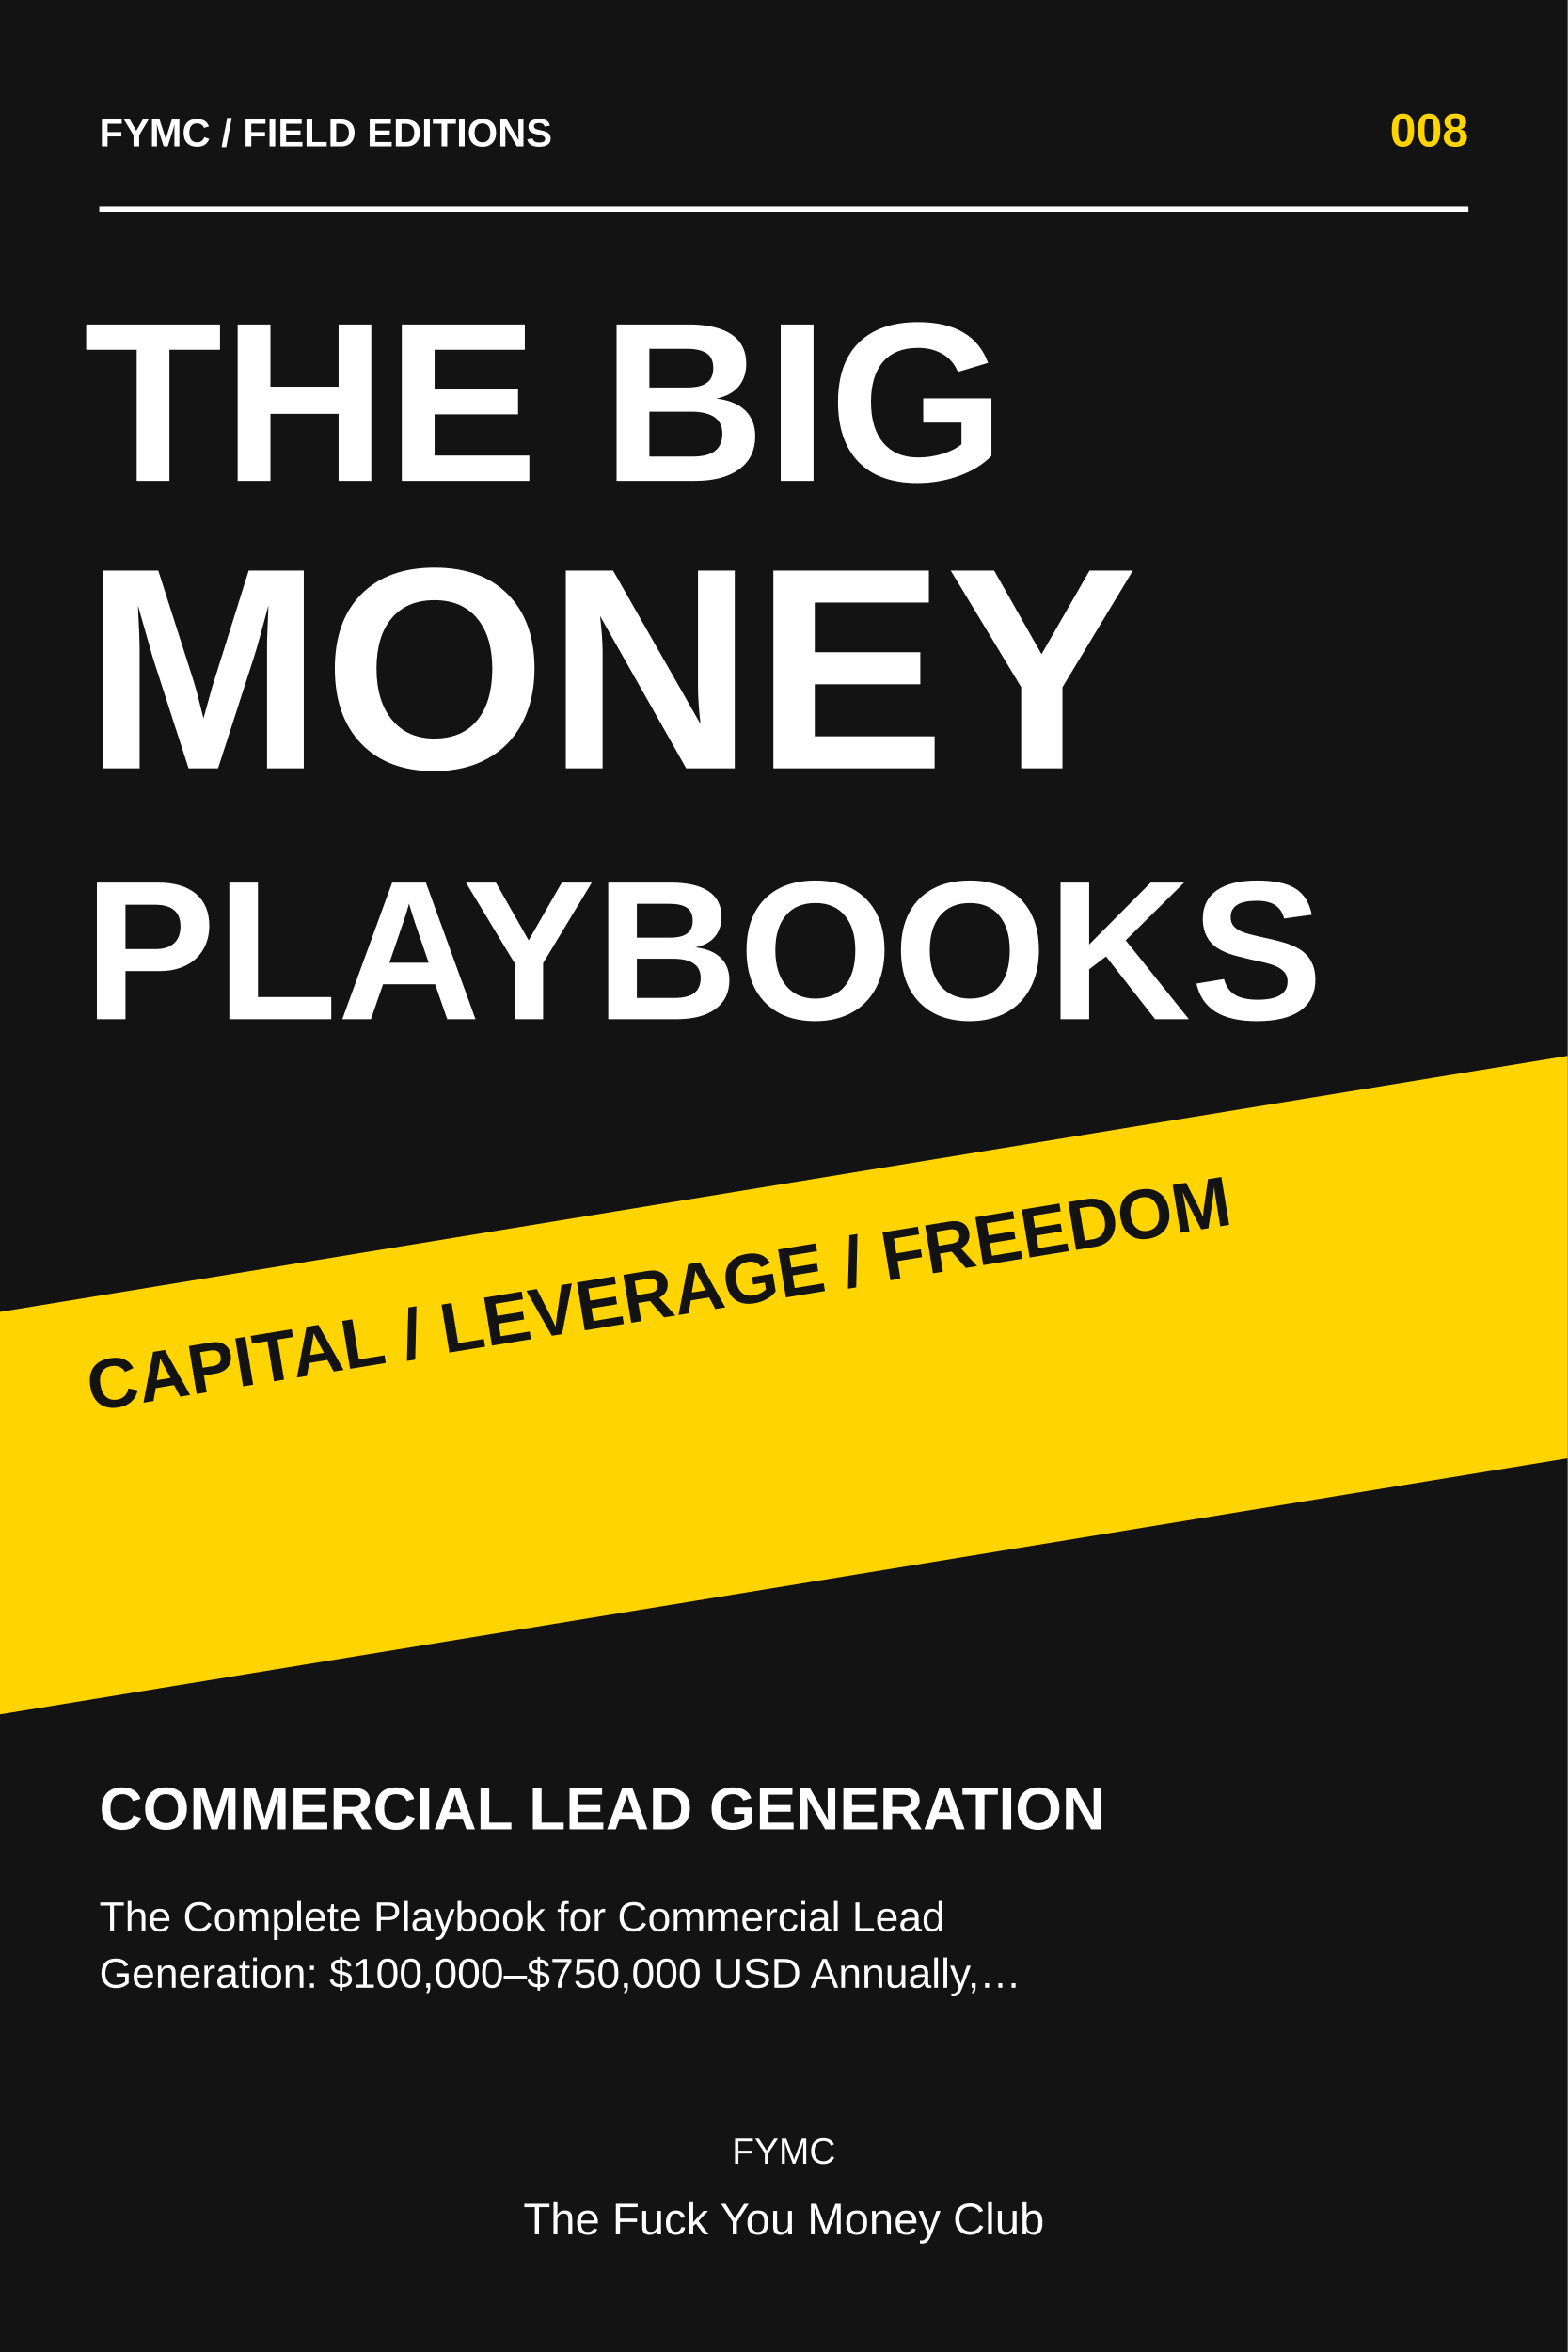
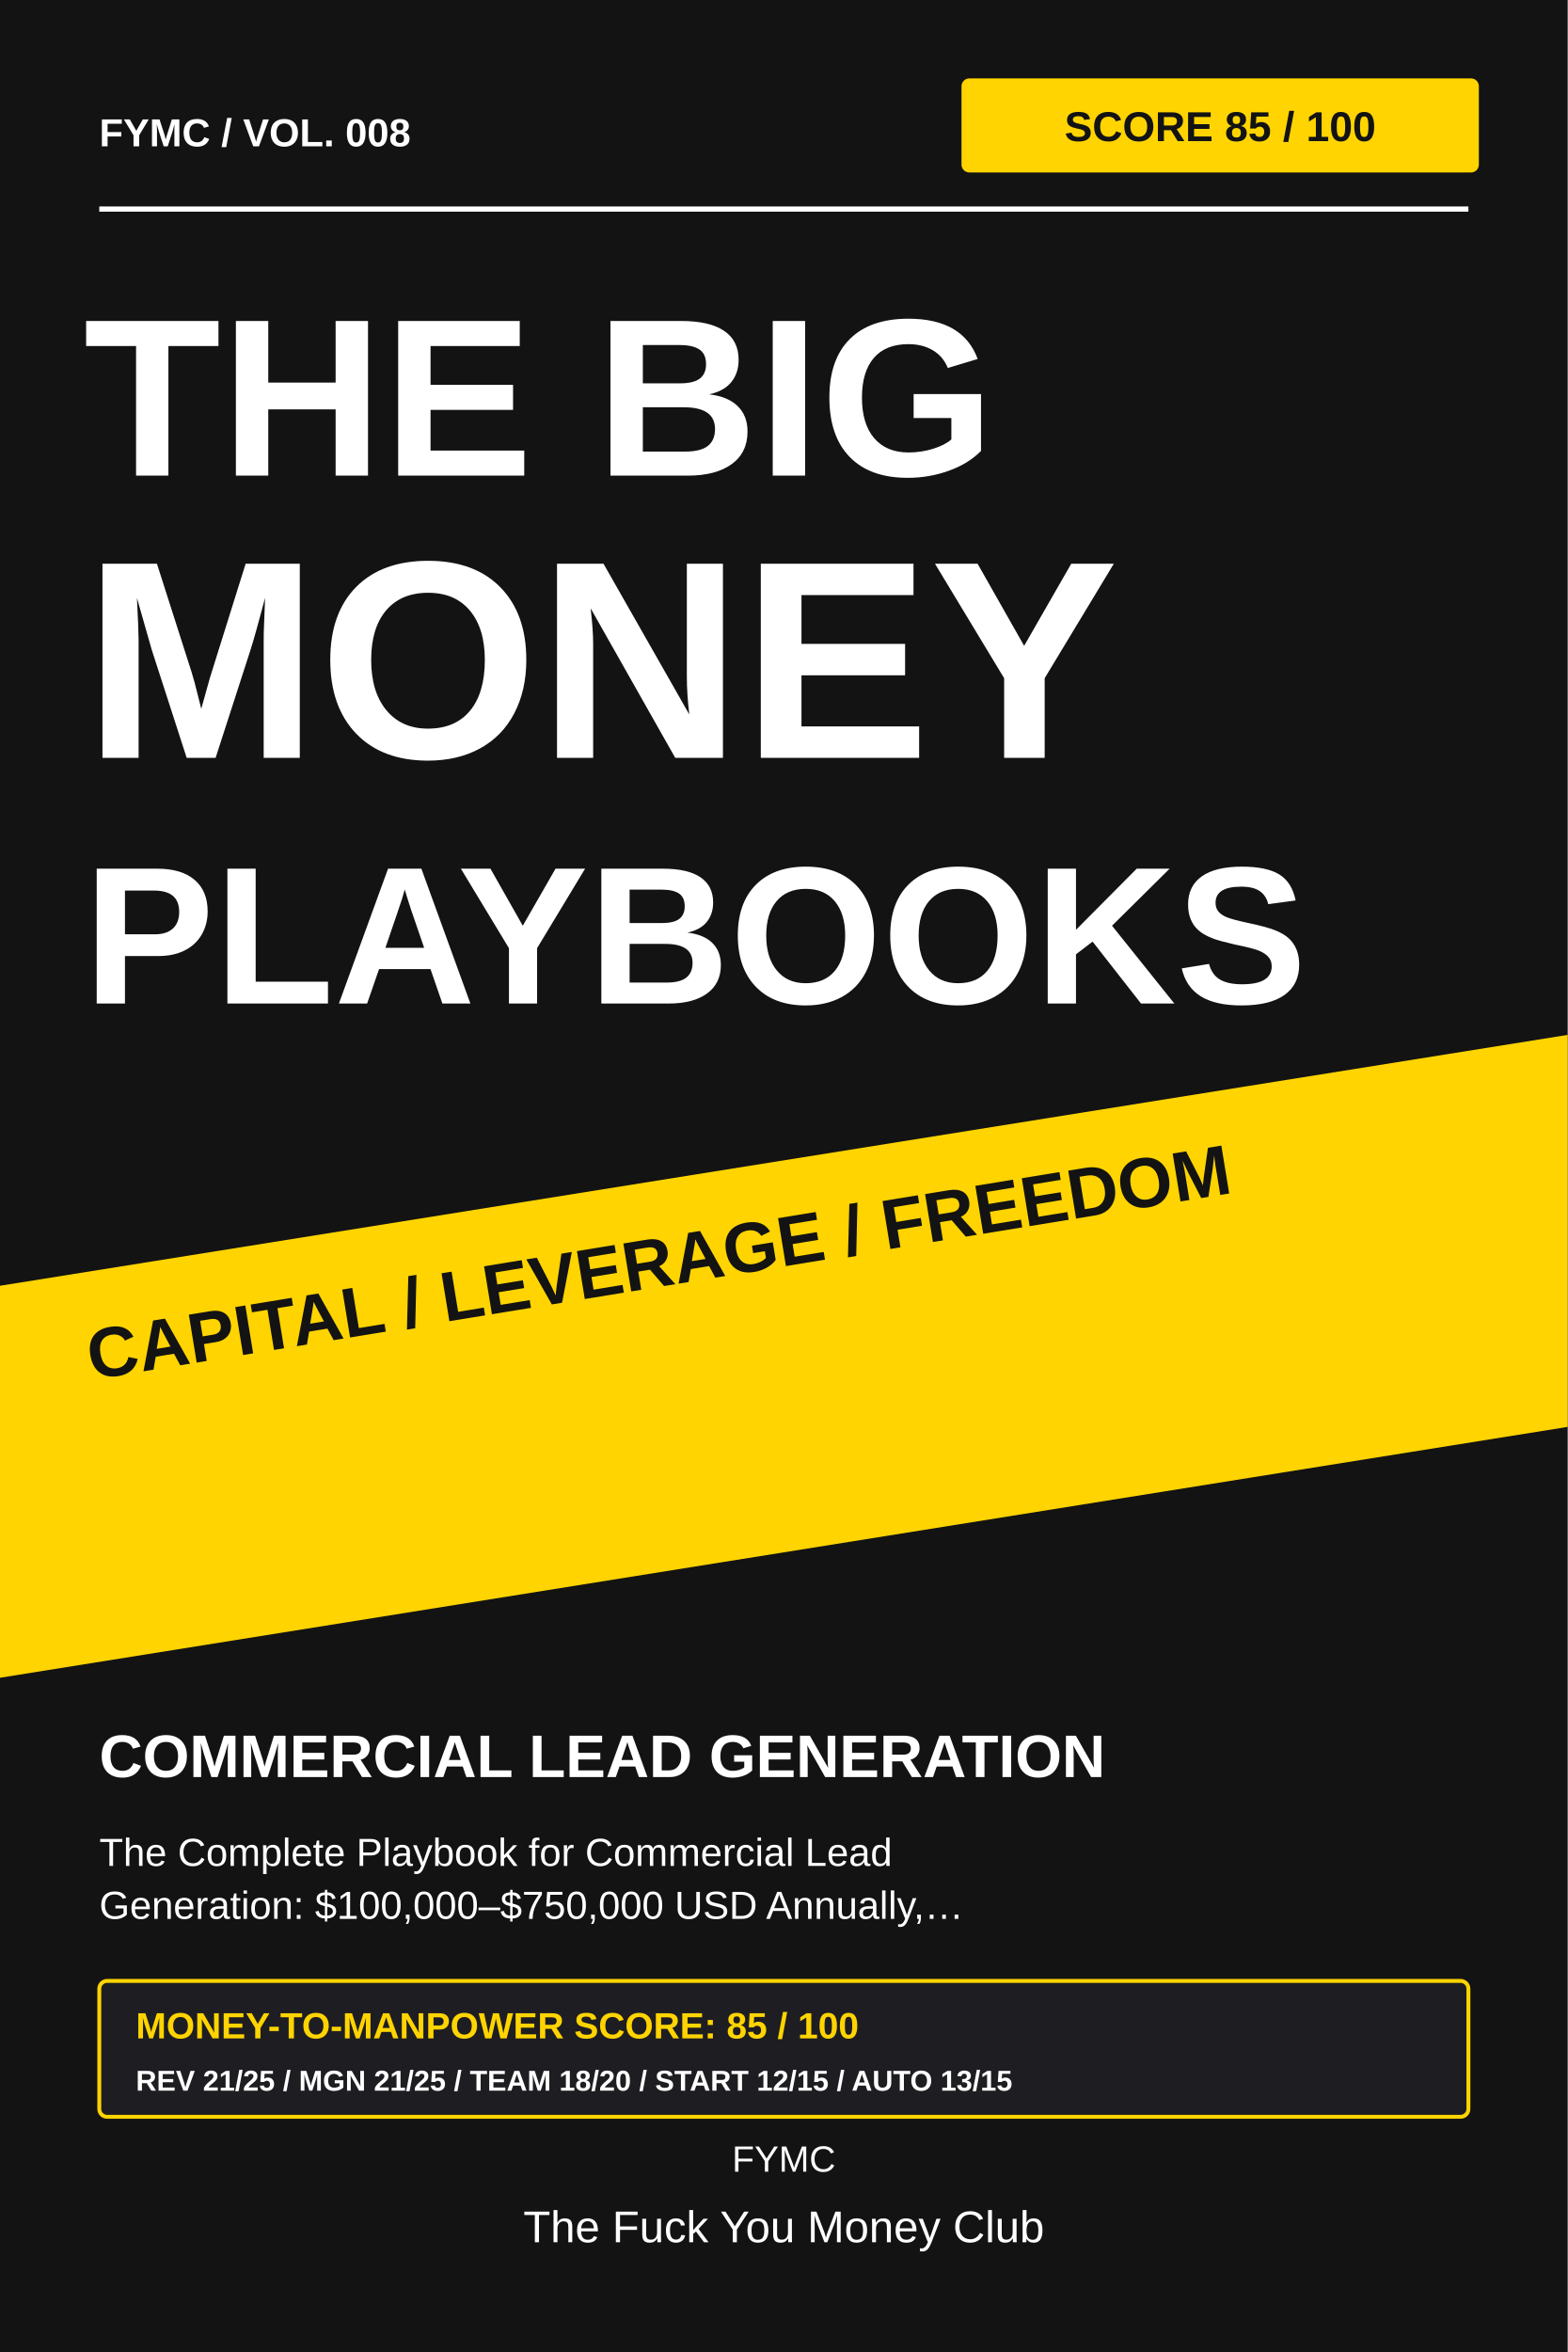
<svg xmlns="http://www.w3.org/2000/svg" width="600" height="900" viewBox="0 0 600 900" role="img" aria-labelledby="art-title art-desc">
  <defs>
    <linearGradient id="stage" x2="0.25" y2="1">
      <stop stop-color="#F5F2EC" />
      <stop offset="1" stop-color="#CEC8BC" />
    </linearGradient>
    <linearGradient id="pages" x2="1" y2="0">
      <stop stop-color="#AAA69C" />
      <stop offset="0.22" stop-color="#FFFDF5" />
      <stop offset="0.8" stop-color="#E4DFD3" />
      <stop offset="1" stop-color="#BAB4A6" />
    </linearGradient>
    <linearGradient id="foil" x2="1" y2="0.3">
      <stop stop-color="#FFFFFF" stop-opacity="0.18" />
      <stop offset="0.3" stop-color="#FFFFFF" stop-opacity="0" />
      <stop offset="1" stop-color="#000000" stop-opacity="0.2" />
    </linearGradient>
    <linearGradient id="metal" x2="1" y2="1">
      <stop stop-color="#797D80" />
      <stop offset="0.35" stop-color="#272A2D" />
      <stop offset="0.72" stop-color="#090B0C" />
      <stop offset="1" stop-color="#63676A" />
    </linearGradient>
    <linearGradient id="glass" x2="1" y2="1">
      <stop stop-color="#FFFFFF" stop-opacity="0.14" />
      <stop offset="0.48" stop-color="#FFFFFF" stop-opacity="0" />
    </linearGradient>
    <filter id="shadow" x="-50%" y="-100%" width="200%" height="300%">
      <feGaussianBlur stdDeviation="15" />
    </filter>
  </defs>
  <rect x="0" y="0" width="600" height="900" rx="0" fill="#131313" stroke="none" stroke-width="1" />
-   <text x="38" y="56" fill="#FFFFFF" font-family="Arial, Helvetica, sans-serif" font-size="15" font-weight="700" text-anchor="start">FYMC / FIELD EDITIONS</text>
-   <text x="562" y="56" fill="#FFD400" font-family="Arial, Helvetica, sans-serif" font-size="18" font-weight="800" text-anchor="end">008</text>
+   <text x="38" y="56" fill="#FFFFFF" font-family="Arial, Helvetica, sans-serif" font-size="15" font-weight="700" text-anchor="start">FYMC / VOL. 008</text>
+   <rect x="368" y="30" width="198" height="36" rx="3" fill="#FFD400" stroke="none" stroke-width="1" />
+   <text x="467" y="54" fill="#131313" font-family="Arial, Helvetica, sans-serif" font-size="16" font-weight="900" text-anchor="middle">SCORE 85 / 100</text>
  <path d="M38 80 H562" fill="none" stroke="#FFFFFF" stroke-width="2" />
-   <text x="32" y="184" fill="#FFFFFF" font-family="Arial, Helvetica, sans-serif" font-size="87" font-weight="900" text-anchor="start">THE BIG</text>
-   <text x="32" y="294" fill="#FFFFFF" font-family="Arial, Helvetica, sans-serif" font-size="110" font-weight="900" text-anchor="start">MONEY</text>
-   <text x="32" y="390" fill="#FFFFFF" font-family="Arial, Helvetica, sans-serif" font-size="76" font-weight="900" text-anchor="start">PLAYBOOKS</text>
-   <path d="M0 502 L600 404 L600 558 L0 656 Z" fill="#FFD400" stroke="none" stroke-width="1" />
-   <g transform="rotate(-9.3 35 540)">
-     <text x="35" y="540" fill="#131313" font-family="Arial, Helvetica, sans-serif" font-size="27" font-weight="900" text-anchor="start">CAPITAL / LEVERAGE / FREEDOM</text>
+   <text x="32" y="182" fill="#FFFFFF" font-family="Arial, Helvetica, sans-serif" font-size="86" font-weight="900" text-anchor="start">THE BIG</text>
+   <text x="32" y="290" fill="#FFFFFF" font-family="Arial, Helvetica, sans-serif" font-size="108" font-weight="900" text-anchor="start">MONEY</text>
+   <text x="32" y="384" fill="#FFFFFF" font-family="Arial, Helvetica, sans-serif" font-size="75" font-weight="900" text-anchor="start">PLAYBOOKS</text>
+   <path d="M0 492 L600 396 L600 546 L0 642 Z" fill="#FFD400" stroke="none" stroke-width="1" />
+   <g transform="rotate(-9.3 35 528)">
+     <text x="35" y="528" fill="#131313" font-family="Arial, Helvetica, sans-serif" font-size="27" font-weight="900" text-anchor="start">CAPITAL / LEVERAGE / FREEDOM</text>
  </g>
-   <text x="38" y="700" fill="#FFFFFF" font-family="Arial, Helvetica, sans-serif" font-size="23" font-weight="700" text-anchor="start">COMMERCIAL LEAD GENERATION</text>
-   <text x="38" y="739.0" fill="#FFFFFF" font-family="Arial, Helvetica, sans-serif" font-size="16" font-weight="400" text-anchor="start">The Complete Playbook for Commercial Lead</text>
-   <text x="38" y="760.6" fill="#FFFFFF" font-family="Arial, Helvetica, sans-serif" font-size="16" font-weight="400" text-anchor="start">Generation: $100,000–$750,000 USD Annually,…</text>
-   <text x="300" y="828" fill="#FFFFFF" font-family="Arial, Helvetica, sans-serif" font-size="14" font-weight="400" text-anchor="middle">FYMC</text>
-   <text x="300" y="855" fill="#FFFFFF" font-family="Arial, Helvetica, sans-serif" font-size="17" font-weight="400" text-anchor="middle">The Fuck You Money Club</text>
+   <text x="38" y="680" fill="#FFFFFF" font-family="Arial, Helvetica, sans-serif" font-size="23" font-weight="700" text-anchor="start">COMMERCIAL LEAD GENERATION</text>
+   <text x="38" y="714.0" fill="#FFFFFF" font-family="Arial, Helvetica, sans-serif" font-size="15" font-weight="400" text-anchor="start">The Complete Playbook for Commercial Lead</text>
+   <text x="38" y="734.25" fill="#FFFFFF" font-family="Arial, Helvetica, sans-serif" font-size="15" font-weight="400" text-anchor="start">Generation: $100,000–$750,000 USD Annually,…</text>
+   <rect x="38" y="758" width="524" height="52" rx="3" fill="#1E1E22" stroke="#FFD400" stroke-width="1.5" />
+   <text x="52" y="780" fill="#FFD400" font-family="Arial, Helvetica, sans-serif" font-size="14" font-weight="800" text-anchor="start">MONEY-TO-MANPOWER SCORE: 85 / 100</text>
+   <text x="52" y="800" fill="#FFFFFF" font-family="Arial, Helvetica, sans-serif" font-size="11" font-weight="700" text-anchor="start">REV 21/25 / MGN 21/25 / TEAM 18/20 / START 12/15 / AUTO 13/15</text>
+   <text x="300" y="831" fill="#FFFFFF" font-family="Arial, Helvetica, sans-serif" font-size="14" font-weight="400" text-anchor="middle">FYMC</text>
+   <text x="300" y="858" fill="#FFFFFF" font-family="Arial, Helvetica, sans-serif" font-size="17" font-weight="400" text-anchor="middle">The Fuck You Money Club</text>
</svg>
